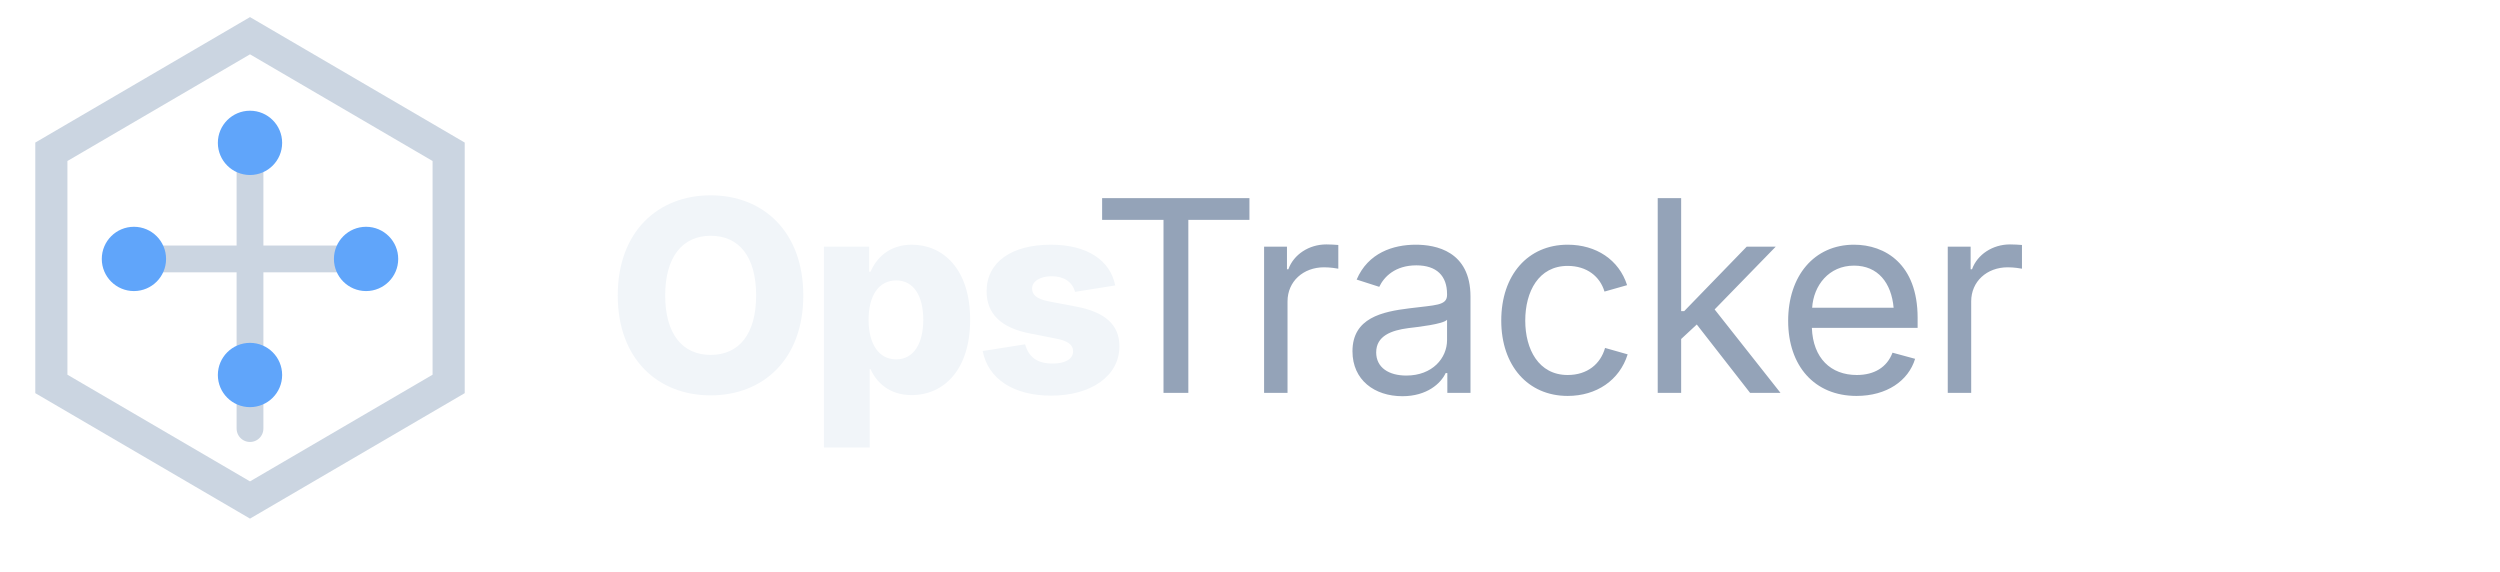
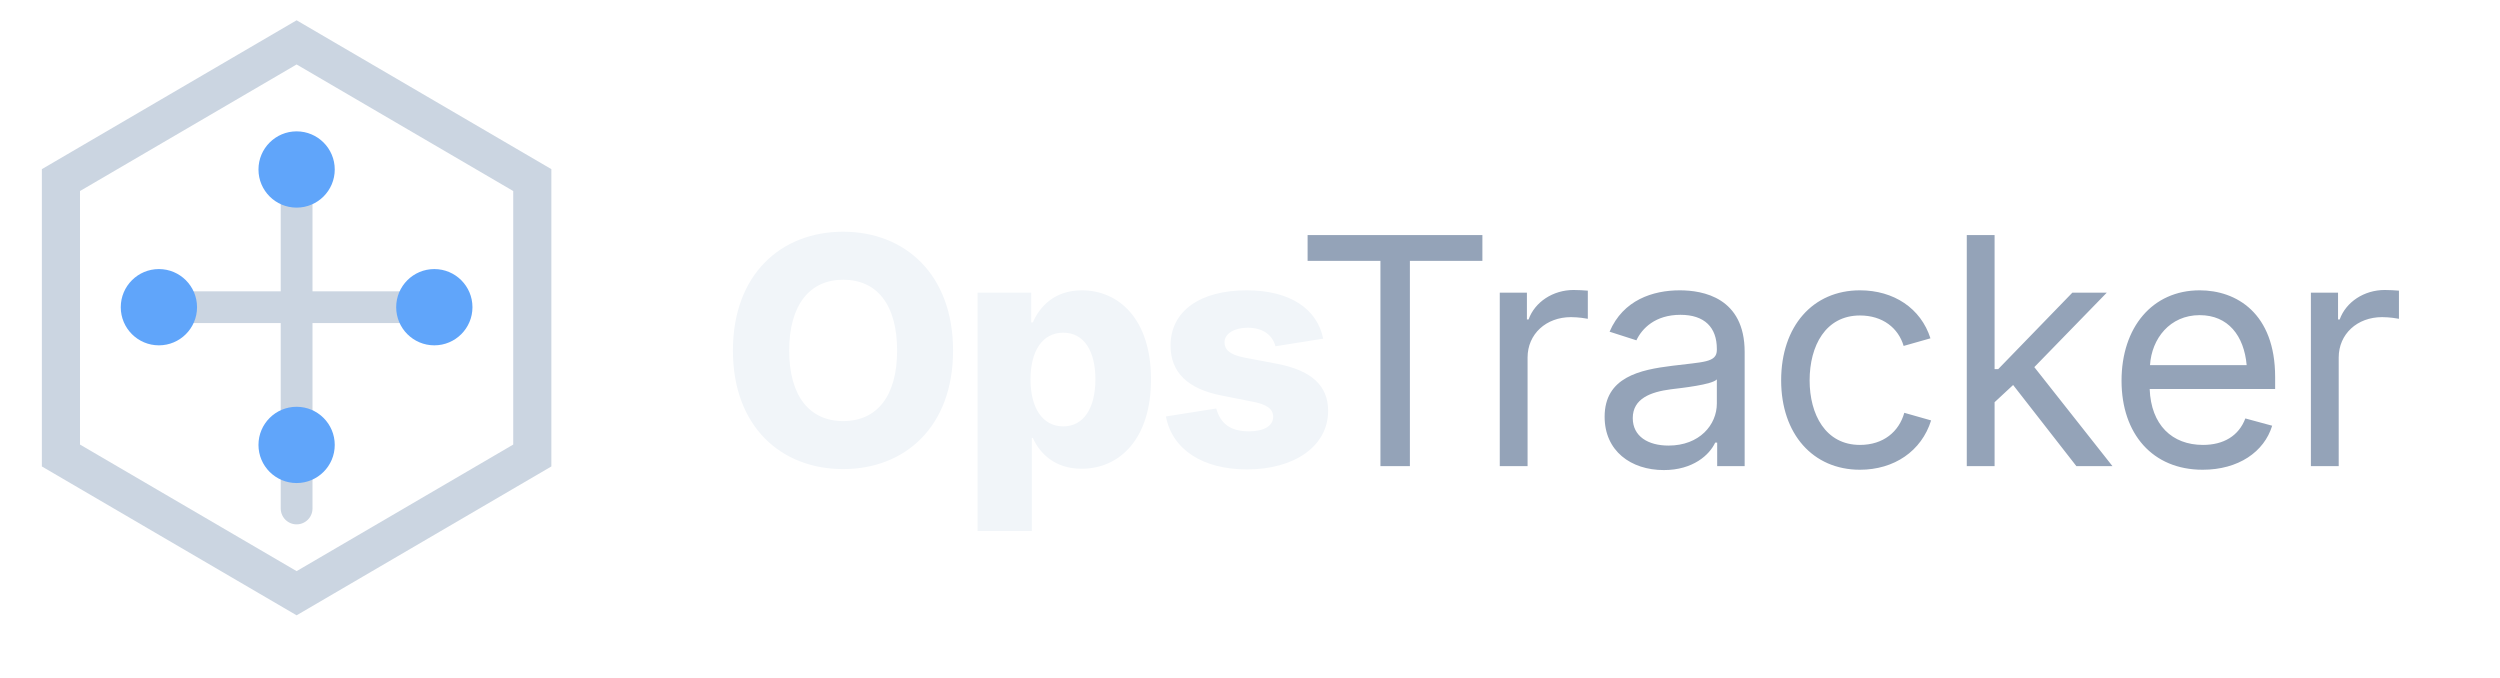
- <svg xmlns="http://www.w3.org/2000/svg" viewBox="0 0 140 32" fill="none" role="img" aria-label="Ops Tracker">
+ <svg xmlns="http://www.w3.org/2000/svg" viewBox="0 0 118 32" fill="none" role="img" aria-label="Ops Tracker">
  <g>
    <path d="M14 2L25.124 8.5V21.5L14 28L2.876 21.5V8.5L14 2Z" stroke="#CBD5E1" stroke-width="1.8" fill="none" />
    <line x1="14" y1="8" x2="14" y2="24" stroke="#CBD5E1" stroke-width="1.5" stroke-linecap="round" />
    <line x1="7" y1="14.5" x2="21" y2="14.5" stroke="#CBD5E1" stroke-width="1.5" stroke-linecap="round" />
    <circle cx="14" cy="8" r="1.8" fill="#60A5FA" />
    <circle cx="14" cy="21" r="1.8" fill="#60A5FA" />
    <circle cx="7.5" cy="14.5" r="1.8" fill="#60A5FA" />
    <circle cx="20.5" cy="14.5" r="1.8" fill="#60A5FA" />
  </g>
  <text x="34" y="22" font-family="system-ui, -apple-system, sans-serif" font-size="15" font-weight="800" fill="#F1F5F9" letter-spacing="-0.3">Ops</text>
  <text x="61" y="22" font-family="system-ui, -apple-system, sans-serif" font-size="15" font-weight="400" fill="#94A3B8" letter-spacing="-0.2">Tracker</text>
</svg>
